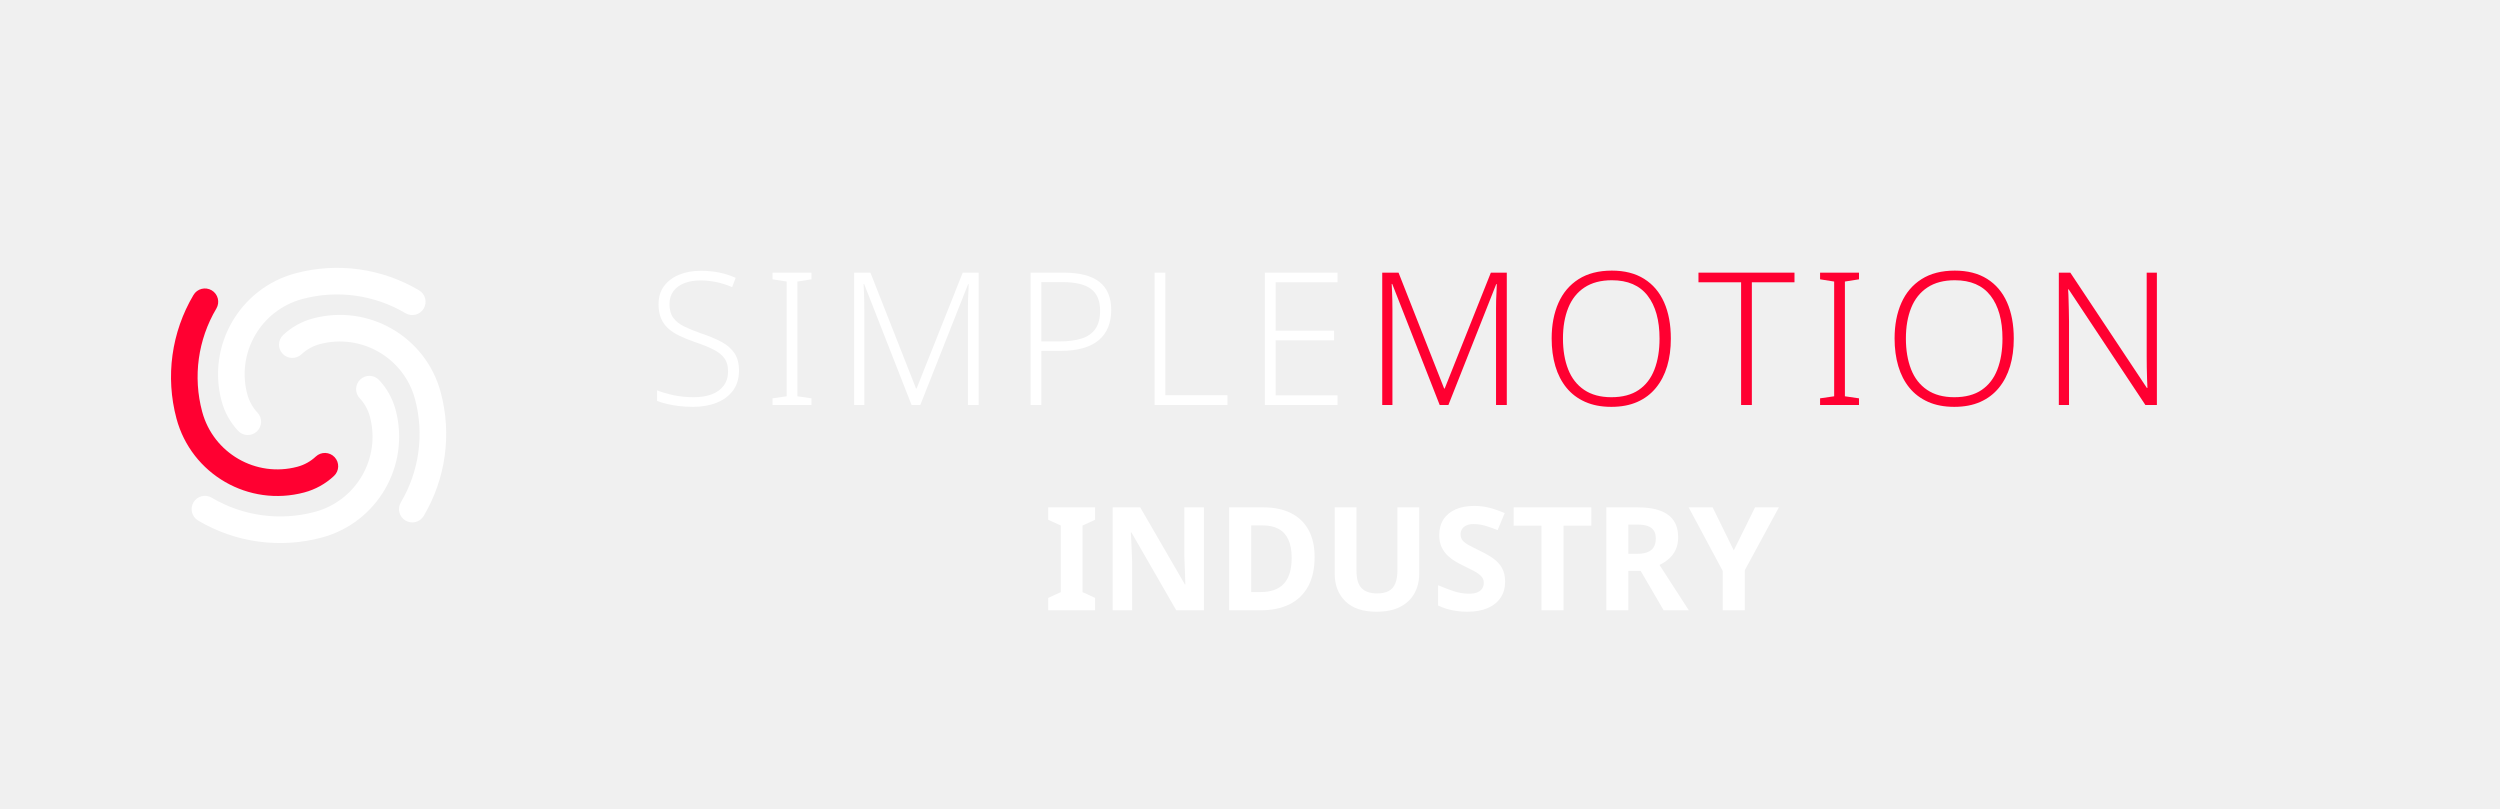
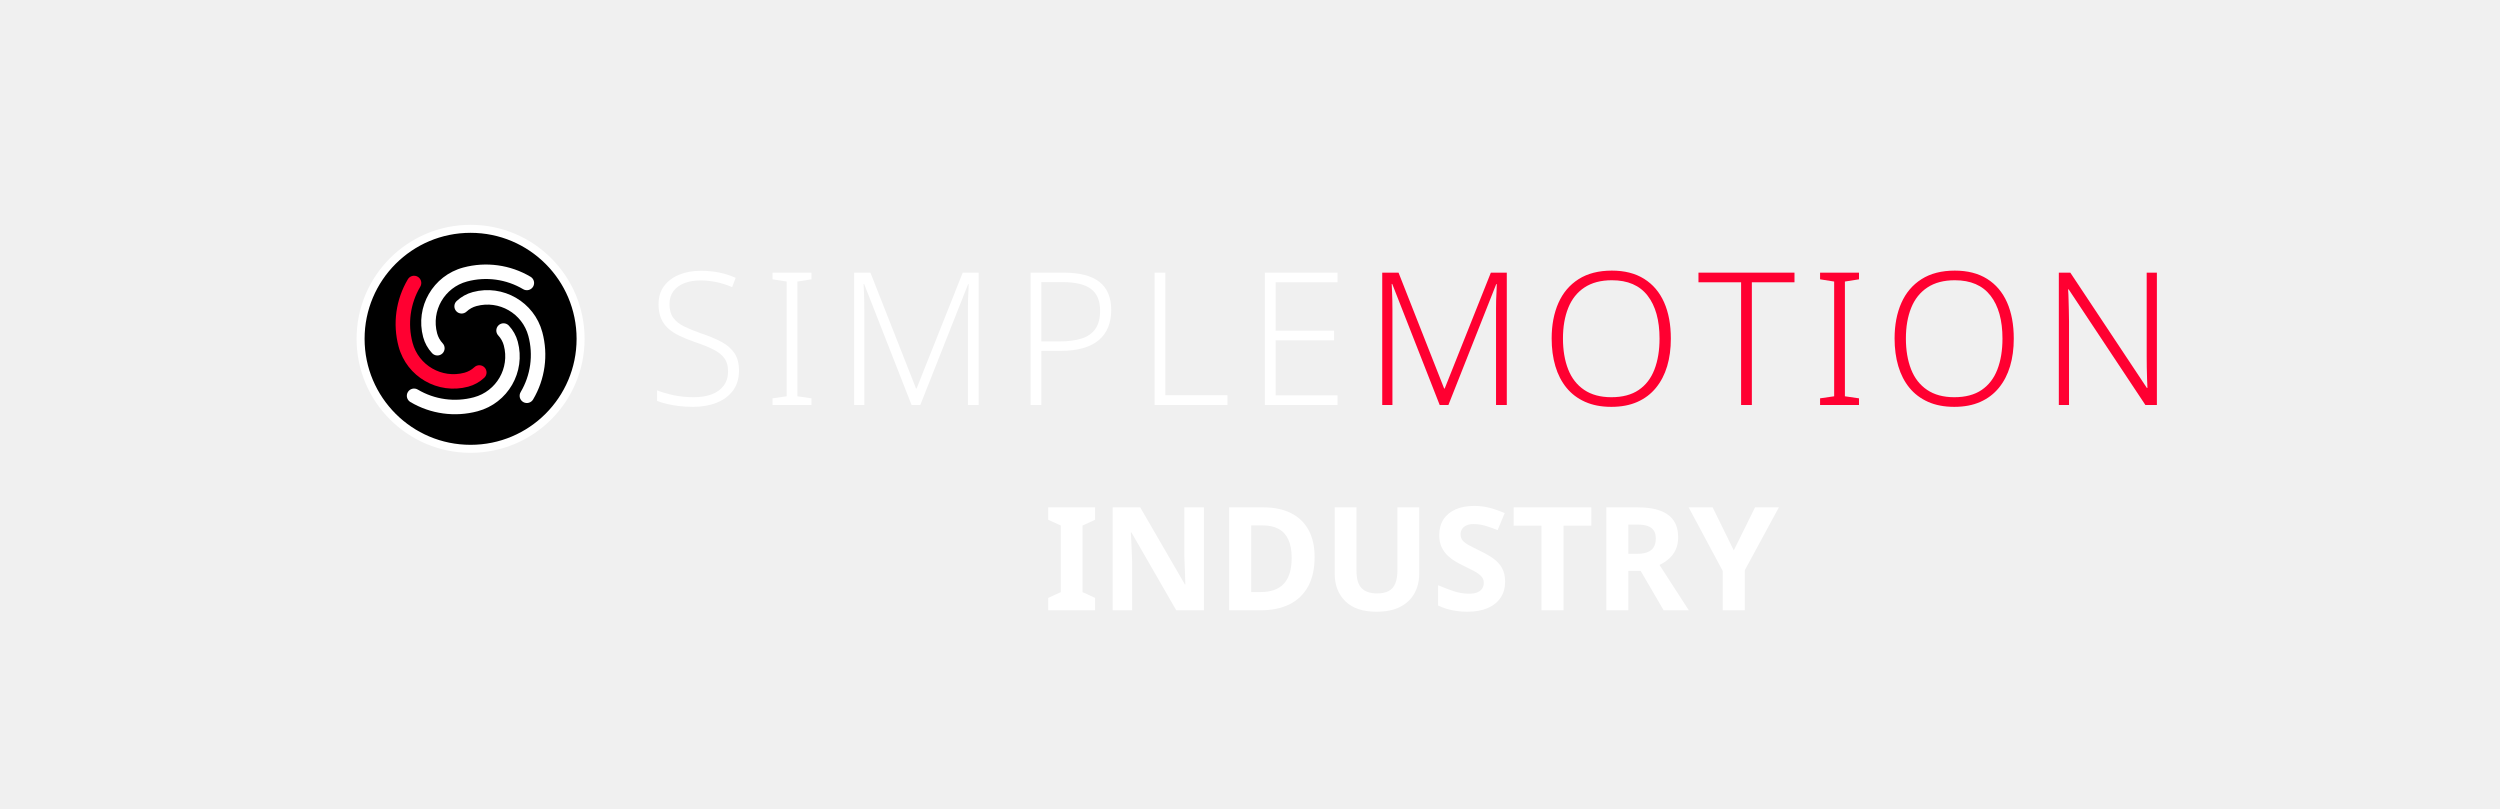
<svg xmlns="http://www.w3.org/2000/svg" version="1.1" width="340" height="110" viewBox="0 0 340 110">
-   <g transform="translate(10,23.0) scale(0.125)">
+   <g transform="translate(46.592,28.672) scale(0.068)">
+     <circle cx="256" cy="256" r="220" fill="#000000" stroke="#ffffff" stroke-width="16" />
    <g transform="translate(256,256) scale(8.125) translate(-43,-160)">
      <path d="m 33.53,163.538 a 9.322,9.322 0 0 1 -2.206,-3.966 13.983,13.983 0 0 1 9.888,-17.126 21.525,21.525 0 0 1 16.55,2.277 1.78,1.78 0 0 1 -1.816,3.063 17.964,17.964 0 0 0 -13.812,-1.9 10.422,10.422 0 0 0 -7.37,12.765 5.761,5.761 0 0 0 1.363,2.451 1.78,1.78 0 1 1 -2.597,2.436 z" style="fill:#ffffff;stroke:none" />
      <path d="m 46.37,169.578 a 9.322,9.322 0 0 1 -3.966,2.206 13.983,13.983 0 0 1 -17.126,-9.888 21.525,21.525 0 0 1 2.277,-16.55 1.78,1.78 0 0 1 3.063,1.816 17.964,17.964 0 0 0 -1.9,13.812 10.422,10.422 0 0 0 12.765,7.37 5.761,5.761 0 0 0 2.451,-1.363 1.78,1.78 0 1 1 2.436,2.597 z" style="fill:#ff0031;stroke:none" />
      <path d="m 52.41,156.739 a 9.322,9.322 0 0 1 2.206,3.966 13.983,13.983 0 0 1 -9.888,17.126 21.525,21.525 0 0 1 -16.55,-2.277 1.78,1.78 0 0 1 1.816,-3.063 17.964,17.964 0 0 0 13.812,1.9 10.422,10.422 0 0 0 7.37,-12.765 5.761,5.761 0 0 0 -1.363,-2.451 1.78,1.78 0 1 1 2.597,-2.436 z" style="fill:#ffffff;stroke:none" />
      <path d="m 39.57,150.699 a 9.322,9.322 0 0 1 3.966,-2.206 13.983,13.983 0 0 1 17.126,9.888 21.525,21.525 0 0 1 -2.277,16.55 1.78,1.78 0 0 1 -3.063,-1.816 17.964,17.964 0 0 0 1.9,-13.812 10.422,10.422 0 0 0 -12.765,-7.37 5.761,5.761 0 0 0 -2.451,1.363 1.78,1.78 0 1 1 -2.436,-2.597 z" style="fill:#ffffff;stroke:none" />
    </g>
  </g>
  <g transform="translate(88,27.0) scale(0.72)">
    <g style="fill:#ffffff;stroke:none" transform="translate(0,39.000) scale(0.035014,-0.035014)">
      <path transform="translate(0,0)" d="M496 186Q496 122 464.0 78.5Q432 35 376.0 12.5Q320 -10 249 -10Q206 -10 170.5 -5.5Q135 -1 106.0 6.0Q77 13 54 22V79Q92 64 142.5 53.0Q193 42 252 42Q307 42 348.5 57.5Q390 73 413.5 104.5Q437 136 437 182Q437 225 417.5 252.0Q398 279 357.5 299.5Q317 320 254 341Q209 357 173.5 374.0Q138 391 113.0 414.0Q88 437 75.0 468.5Q62 500 62 543Q62 602 92.0 642.0Q122 682 173.5 703.0Q225 724 290 724Q343 724 389.5 714.5Q436 705 478 686L459 636Q417 654 374.0 663.0Q331 672 288 672Q239 672 201.5 657.5Q164 643 142.5 614.5Q121 586 121 544Q121 499 141.0 471.0Q161 443 199.5 424.0Q238 405 292 386Q356 365 401.5 340.5Q447 316 471.5 279.5Q496 243 496 186Z" />
      <path transform="translate(626,0)" d="M261 0H51V36L127 47V666L51 678V714H261V678L185 666V47L261 36Z" />
      <path transform="translate(1017,0)" d="M410 0 154 653H151Q152 635 153.0 612.5Q154 590 154.5 565.5Q155 541 155 515V0H100V714H188L434 89H437L686 714H772V0H714V521Q714 543 714.5 566.0Q715 589 716.5 611.0Q718 633 718 652H715L457 0Z" />
      <path transform="translate(1969,0)" d="M278 714Q408 714 471.5 664.0Q535 614 535 512Q535 461 518.5 420.0Q502 379 468.5 350.5Q435 322 383.5 307.0Q332 292 263 292H158V0H100V714ZM272 663H158V343H257Q326 343 375.0 358.5Q424 374 449.5 410.5Q475 447 475 509Q475 589 426.0 626.0Q377 663 272 663Z" />
      <path transform="translate(2638,0)" d="M100 0V714H158V53H493V0Z" />
      <path transform="translate(3233,0)" d="M492 0H100V714H492V662H158V401H473V349H158V52H492Z" />
    </g>
    <g style="fill:#ff0031;stroke:none" transform="translate(135.364,39.000) scale(0.035014,-0.035014)">
      <path transform="translate(0,0)" d="M410 0 154 653H151Q152 635 153.0 612.5Q154 590 154.5 565.5Q155 541 155 515V0H100V714H188L434 89H437L686 714H772V0H714V521Q714 543 714.5 566.0Q715 589 716.5 611.0Q718 633 718 652H715L457 0Z" />
      <path transform="translate(952,0)" d="M705 358Q705 276 685.0 209.0Q665 142 624.5 92.5Q584 43 524.0 16.5Q464 -10 384 -10Q303 -10 242.5 17.0Q182 44 142.0 93.0Q102 142 82.0 209.5Q62 277 62 359Q62 468 98.5 550.5Q135 633 207.5 679.0Q280 725 387 725Q490 725 561.0 680.5Q632 636 668.5 554.0Q705 472 705 358ZM123 359Q123 264 151.0 192.5Q179 121 237.5 81.5Q296 42 384 42Q474 42 531.5 81.0Q589 120 616.5 191.5Q644 263 644 358Q644 507 579.5 590.0Q515 673 387 673Q298 673 239.0 634.0Q180 595 151.5 524.0Q123 453 123 359Z" />
      <path transform="translate(1800,0)" d="M294 0H236V662H6V714H524V662H294Z" />
      <path transform="translate(2411,0)" d="M261 0H51V36L127 47V666L51 678V714H261V678L185 666V47L261 36Z" />
      <path transform="translate(2802,0)" d="M705 358Q705 276 685.0 209.0Q665 142 624.5 92.5Q584 43 524.0 16.5Q464 -10 384 -10Q303 -10 242.5 17.0Q182 44 142.0 93.0Q102 142 82.0 209.5Q62 277 62 359Q62 468 98.5 550.5Q135 633 207.5 679.0Q280 725 387 725Q490 725 561.0 680.5Q632 636 668.5 554.0Q705 472 705 358ZM123 359Q123 264 151.0 192.5Q179 121 237.5 81.5Q296 42 384 42Q474 42 531.5 81.0Q589 120 616.5 191.5Q644 263 644 358Q644 507 579.5 590.0Q515 673 387 673Q298 673 239.0 634.0Q180 595 151.5 524.0Q123 453 123 359Z" />
      <path transform="translate(3650,0)" d="M629 0H567L153 624H150Q152 598 152.5 570.0Q153 542 154.0 512.5Q155 483 155 451V0H100V714H162L575 92H578Q577 113 576.0 142.0Q575 171 574.5 202.5Q574 234 574 261V714H629Z" />
    </g>
  </g>
  <g transform="translate(141.932,83.0)">
    <g fill="#ffffff" transform="scale(0.01960784,-0.01960784)">
      <path transform="translate(0,0)" d="M357 0H32V86L119 126V588L32 628V714H357V628L270 588V126L357 86Z" />
      <path transform="translate(389,0)" d="M723 0H531L220 540H216Q218 506 219.5 472.0Q221 438 222.5 404.0Q224 370 225 336V0H90V714H281L591 179H594Q593 212 592.0 245.0Q591 278 589.5 310.5Q588 343 587 376V714H723Z" />
      <path transform="translate(1202,0)" d="M677.54 368.88Q677.54 246.44 631.82 164.22Q586.1 82 502.49 41.0Q418.88 0 303.32 0H84.8V714H321.27Q433.54 714 513.15 674.305Q592.76 634.61 635.15 558.025Q677.54 481.44 677.54 368.88ZM518.491 363.44Q518.491 440.14 495.531 490.161Q472.571 540.181 427.931 564.496Q383.29 588.811 317.42 588.811H237.629V126.409H301.69Q411.92 126.409 465.206 185.404Q518.491 244.399 518.491 363.44Z" />
      <path transform="translate(1934,0)" d="M671 252Q671 178 638.5 118.5Q606 59 540.5 24.5Q475 -10 375 -10Q233 -10 159.0 62.5Q85 135 85 254V714H236V277Q236 189 272.0 153.0Q308 117 379 117Q429 117 460.0 134.0Q491 151 505.5 187.0Q520 223 520 278V714H671Z" />
      <path transform="translate(2690,0)" d="M511 198Q511 135 480.0 88.0Q449 41 390.5 15.5Q332 -10 248 -10Q211 -10 175.5 -5.0Q140 0 107.5 9.5Q75 19 46 33V174Q97 152 151.5 133.5Q206 115 260 115Q297 115 319.5 125.0Q342 135 352.5 152.0Q363 169 363 191Q363 218 344.5 237.0Q326 256 295.0 272.5Q264 289 224 308Q199 320 170.0 336.5Q141 353 114.5 377.5Q88 402 71.0 437.0Q54 472 54 521Q54 585 83.5 630.5Q113 676 167.5 700.0Q222 724 296 724Q352 724 402.5 711.0Q453 698 508 674L459 556Q410 576 371.0 587.0Q332 598 291 598Q263 598 243.0 589.0Q223 580 212.5 564.0Q202 548 202 526Q202 501 217.0 483.5Q232 466 262.0 450.0Q292 434 337 412Q392 386 430.5 358.0Q469 330 490.0 292.0Q511 254 511 198Z" />
      <path transform="translate(3241,0)" d="M365.089 0H212.26V586.811H19.15V714H557.81V586.811H365.089Z" />
      <path transform="translate(3818,0)" d="M304.37 714Q398.25 714 460.02 690.585Q521.789 667.17 552.534 621.255Q583.279 575.34 583.279 506.12Q583.279 457.66 566.244 420.88Q549.209 384.1 520.064 358.245Q490.919 332.39 453.699 314.51L657.019 0H482.48L322.9 273.651H237.629V0H84.8V714ZM300.59 594.521H237.629V391.74H301.32Q362.09 391.74 395.076 417.09Q428.061 442.44 428.061 499.07Q428.061 531.431 414.746 552.416Q401.431 573.401 373.19 583.961Q344.95 594.521 300.59 594.521Z" />
      <path transform="translate(4474,0)" d="M312.889 415.459 460.46 714H625.779L389.609 278.22V0H236.17V273L0 714H166.318Z" />
    </g>
  </g>
</svg>
